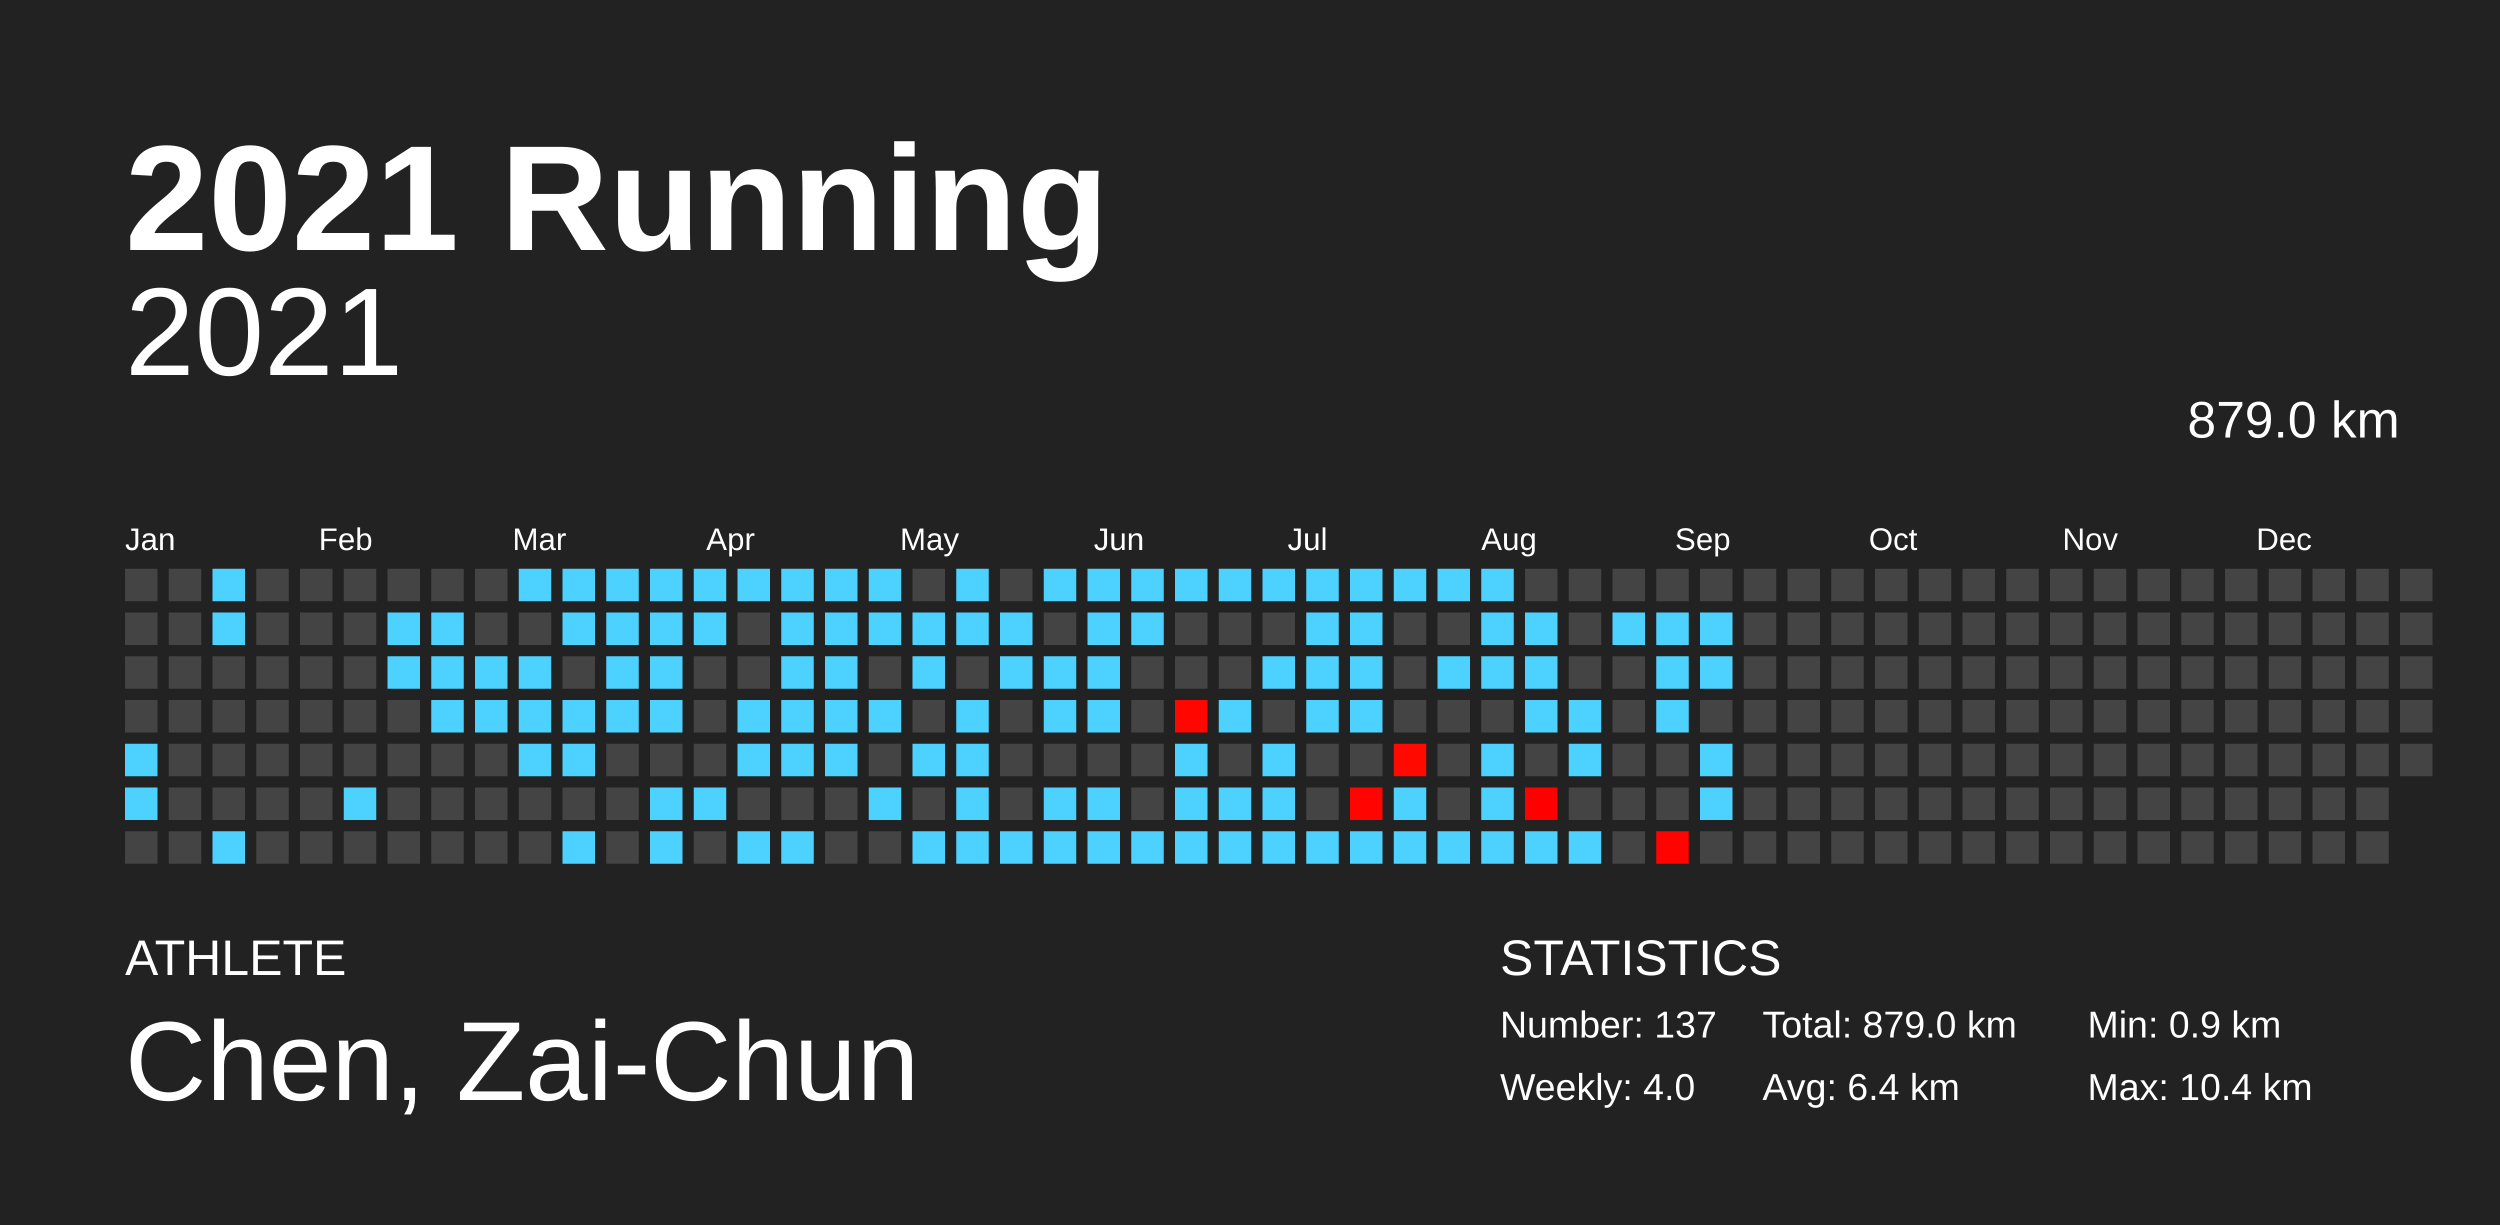
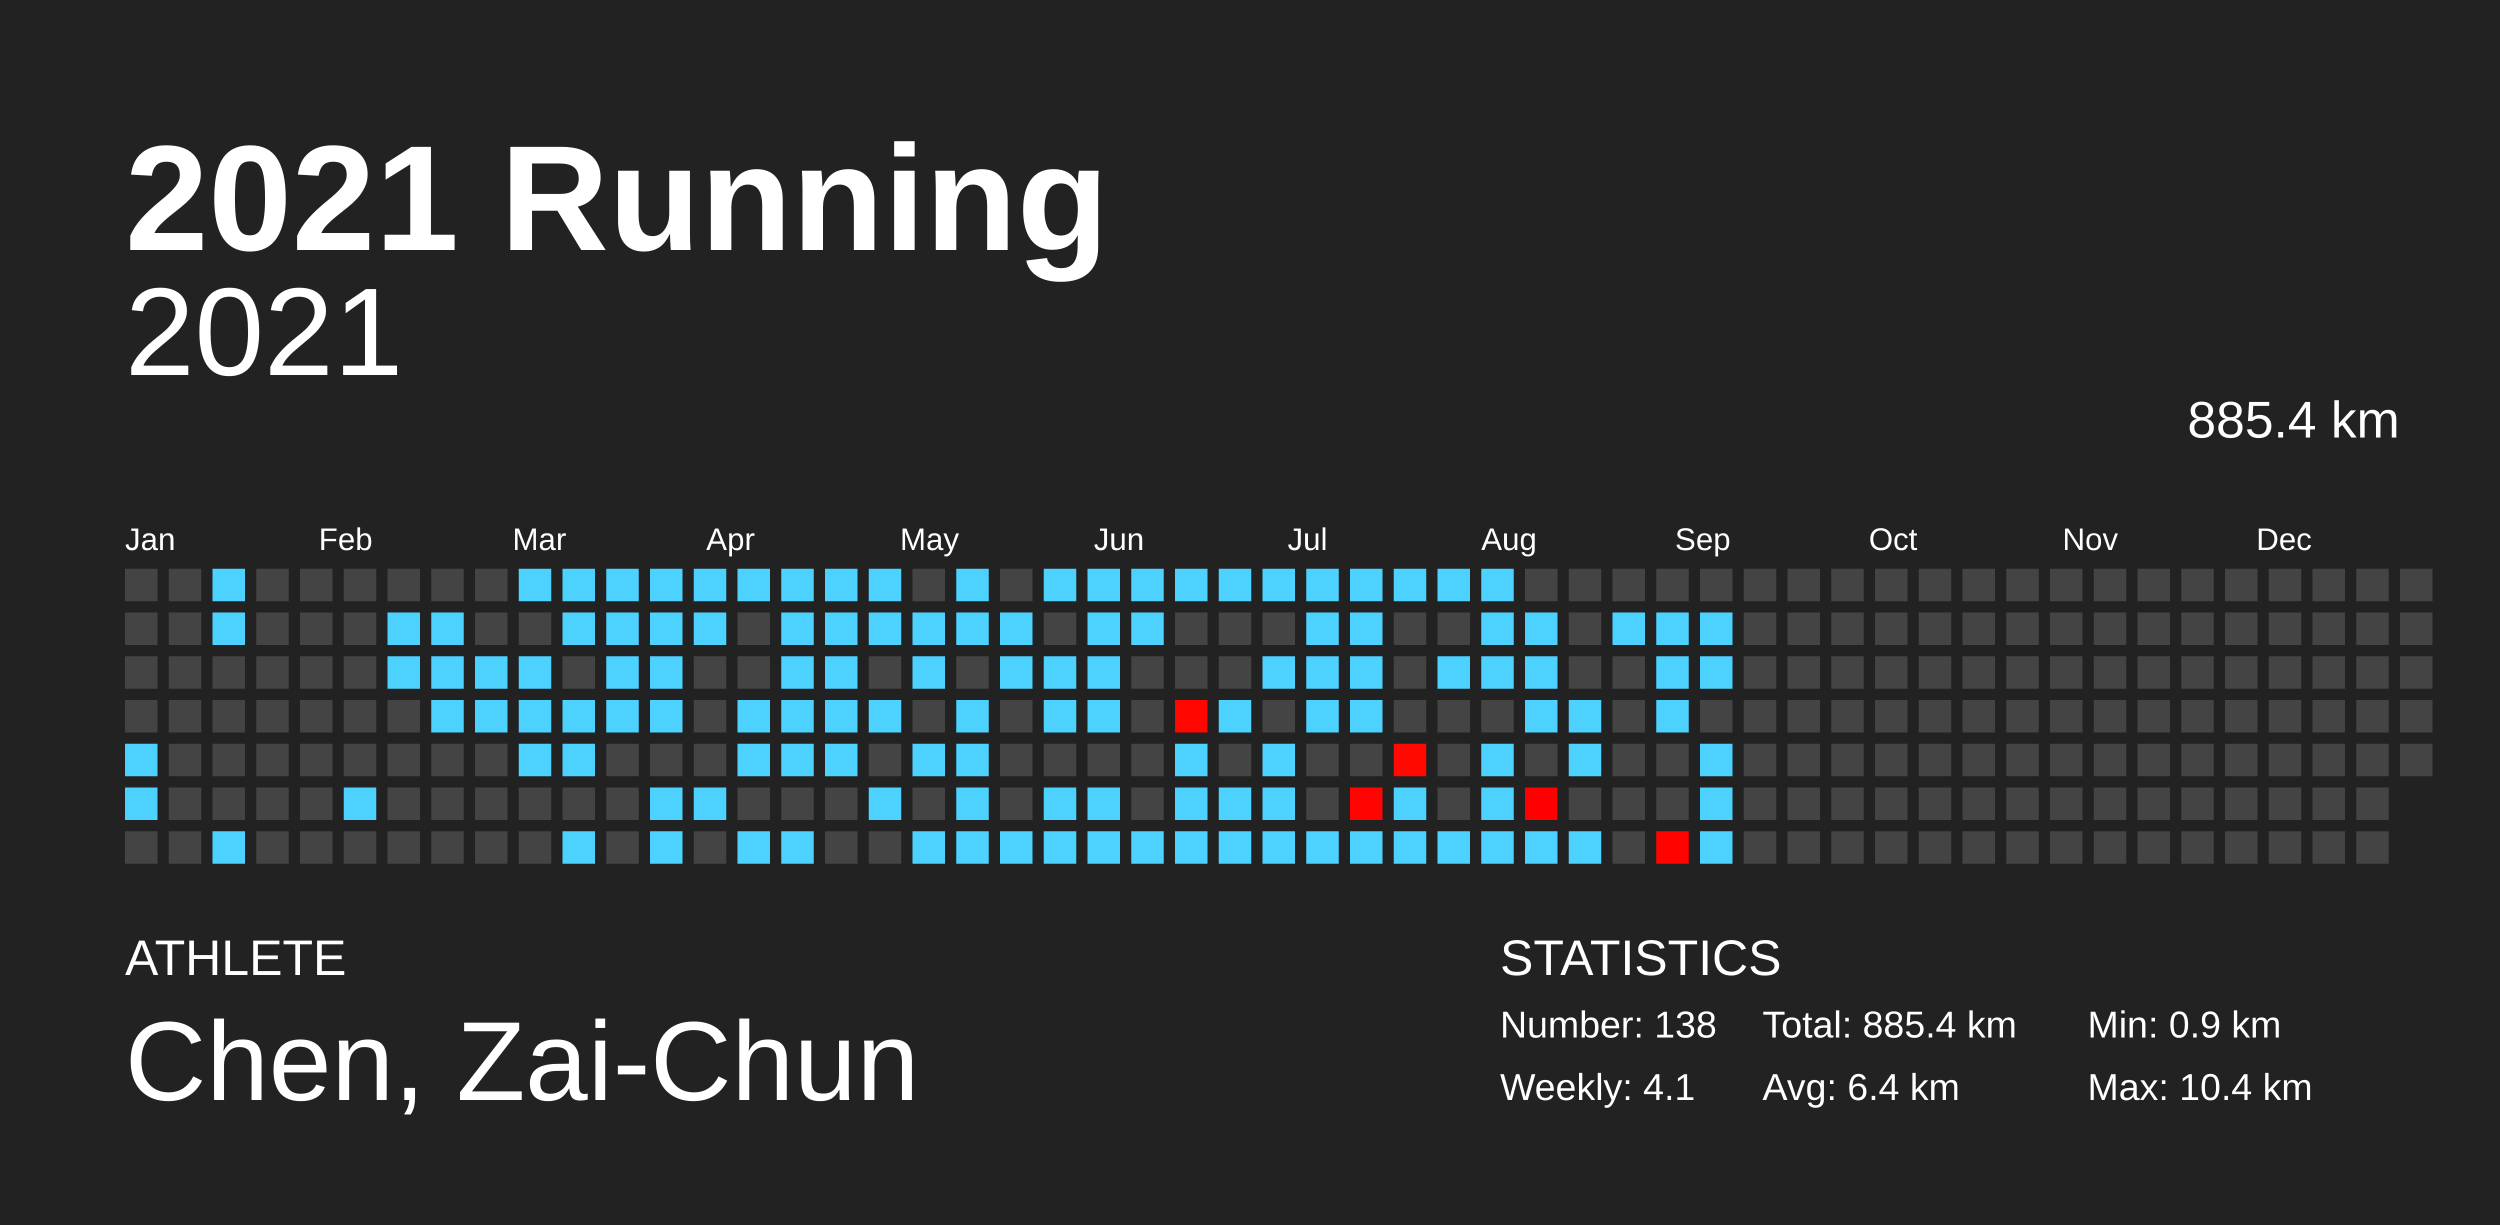
<svg xmlns="http://www.w3.org/2000/svg" baseProfile="full" height="98mm" version="1.1" viewBox="0,0,200,98" width="200mm">
  <defs />
  <rect fill="#222222" height="98" width="200" x="0" y="0" />
  <text fill="#FFFFFF" style="font-size:12px; font-family:Arial; font-weight:bold;" x="10" y="20">2021 Running</text>
  <text fill="#FFFFFF" style="font-size:4px; font-family:Arial" x="10" y="78">ATHLETE</text>
  <text fill="#FFFFFF" style="font-size:9px; font-family:Arial" x="10" y="88">Chen, Zai-Chun</text>
  <text fill="#FFFFFF" style="font-size:4px; font-family:Arial" x="120" y="78">STATISTICS</text>
-   <text fill="#FFFFFF" style="font-size:3px; font-family:Arial" x="120" y="83">Number: 137</text>
-   <text fill="#FFFFFF" style="font-size:3px; font-family:Arial" x="120" y="88">Weekly: 4.0</text>
-   <text fill="#FFFFFF" style="font-size:3px; font-family:Arial" x="141" y="83">Total: 879.0 km</text>
+   <text fill="#FFFFFF" style="font-size:3px; font-family:Arial" x="120" y="83">Number: 138</text>
+   <text fill="#FFFFFF" style="font-size:3px; font-family:Arial" x="120" y="88">Weekly: 4.1</text>
+   <text fill="#FFFFFF" style="font-size:3px; font-family:Arial" x="141" y="83">Total: 885.4 km</text>
  <text fill="#FFFFFF" style="font-size:3px; font-family:Arial" x="141" y="88">Avg: 6.4 km</text>
  <text fill="#FFFFFF" style="font-size:3px; font-family:Arial" x="167" y="83">Min: 0.9 km</text>
  <text fill="#FFFFFF" style="font-size:3px; font-family:Arial" x="167" y="88">Max: 10.4 km</text>
  <text alignment-baseline="hanging" fill="#FFFFFF" style="font-size:10.0px; font-family:Arial;" x="10" y="30">2021</text>
-   <text alignment-baseline="hanging" fill="#FFFFFF" style="font-size:4.125px; font-family:Arial;" x="175" y="35">879.0 km</text>
+   <text alignment-baseline="hanging" fill="#FFFFFF" style="font-size:4.125px; font-family:Arial;" x="175" y="35">885.4 km</text>
  <text fill="#FFFFFF" style="font-size:2.5px; font-family:Arial" x="10.0" y="44">Jan</text>
  <text fill="#FFFFFF" style="font-size:2.5px; font-family:Arial" x="25.5" y="44">Feb</text>
  <text fill="#FFFFFF" style="font-size:2.5px; font-family:Arial" x="41.0" y="44">Mar</text>
  <text fill="#FFFFFF" style="font-size:2.5px; font-family:Arial" x="56.5" y="44">Apr</text>
  <text fill="#FFFFFF" style="font-size:2.5px; font-family:Arial" x="72.0" y="44">May</text>
  <text fill="#FFFFFF" style="font-size:2.5px; font-family:Arial" x="87.5" y="44">Jun</text>
  <text fill="#FFFFFF" style="font-size:2.5px; font-family:Arial" x="103.0" y="44">Jul</text>
  <text fill="#FFFFFF" style="font-size:2.5px; font-family:Arial" x="118.5" y="44">Aug</text>
  <text fill="#FFFFFF" style="font-size:2.5px; font-family:Arial" x="134.0" y="44">Sep</text>
  <text fill="#FFFFFF" style="font-size:2.5px; font-family:Arial" x="149.5" y="44">Oct</text>
  <text fill="#FFFFFF" style="font-size:2.5px; font-family:Arial" x="165.0" y="44">Nov</text>
  <text fill="#FFFFFF" style="font-size:2.5px; font-family:Arial" x="180.5" y="44">Dec</text>
  <rect fill="#444444" height="2.6" width="2.6" x="10.0" y="45.5" />
  <rect fill="#444444" height="2.6" width="2.6" x="10.0" y="49.0" />
  <rect fill="#444444" height="2.6" width="2.6" x="10.0" y="52.5" />
  <rect fill="#444444" height="2.6" width="2.6" x="10.0" y="56.0" />
  <rect fill="#4dd2ff" height="2.6" width="2.6" x="10.0" y="59.5" />
  <rect fill="#4dd2ff" height="2.6" width="2.6" x="10.0" y="63.0" />
  <rect fill="#444444" height="2.6" width="2.6" x="10.0" y="66.5" />
  <rect fill="#444444" height="2.6" width="2.6" x="13.5" y="45.5" />
  <rect fill="#444444" height="2.6" width="2.6" x="13.5" y="49.0" />
  <rect fill="#444444" height="2.6" width="2.6" x="13.5" y="52.5" />
  <rect fill="#444444" height="2.6" width="2.6" x="13.5" y="56.0" />
  <rect fill="#444444" height="2.6" width="2.6" x="13.5" y="59.5" />
  <rect fill="#444444" height="2.6" width="2.6" x="13.5" y="63.0" />
  <rect fill="#444444" height="2.6" width="2.6" x="13.5" y="66.5" />
  <rect fill="#4dd2ff" height="2.6" width="2.6" x="17.0" y="45.5" />
  <rect fill="#4dd2ff" height="2.6" width="2.6" x="17.0" y="49.0" />
  <rect fill="#444444" height="2.6" width="2.6" x="17.0" y="52.5" />
  <rect fill="#444444" height="2.6" width="2.6" x="17.0" y="56.0" />
  <rect fill="#444444" height="2.6" width="2.6" x="17.0" y="59.5" />
  <rect fill="#444444" height="2.6" width="2.6" x="17.0" y="63.0" />
  <rect fill="#4dd2ff" height="2.6" width="2.6" x="17.0" y="66.5" />
  <rect fill="#444444" height="2.6" width="2.6" x="20.5" y="45.5" />
  <rect fill="#444444" height="2.6" width="2.6" x="20.5" y="49.0" />
  <rect fill="#444444" height="2.6" width="2.6" x="20.5" y="52.5" />
  <rect fill="#444444" height="2.6" width="2.6" x="20.5" y="56.0" />
  <rect fill="#444444" height="2.6" width="2.6" x="20.5" y="59.5" />
  <rect fill="#444444" height="2.6" width="2.6" x="20.5" y="63.0" />
  <rect fill="#444444" height="2.6" width="2.6" x="20.5" y="66.5" />
  <rect fill="#444444" height="2.6" width="2.6" x="24.0" y="45.5" />
  <rect fill="#444444" height="2.6" width="2.6" x="24.0" y="49.0" />
  <rect fill="#444444" height="2.6" width="2.6" x="24.0" y="52.5" />
  <rect fill="#444444" height="2.6" width="2.6" x="24.0" y="56.0" />
  <rect fill="#444444" height="2.6" width="2.6" x="24.0" y="59.5" />
  <rect fill="#444444" height="2.6" width="2.6" x="24.0" y="63.0" />
  <rect fill="#444444" height="2.6" width="2.6" x="24.0" y="66.5" />
  <rect fill="#444444" height="2.6" width="2.6" x="27.5" y="45.5" />
  <rect fill="#444444" height="2.6" width="2.6" x="27.5" y="49.0" />
  <rect fill="#444444" height="2.6" width="2.6" x="27.5" y="52.5" />
  <rect fill="#444444" height="2.6" width="2.6" x="27.5" y="56.0" />
  <rect fill="#444444" height="2.6" width="2.6" x="27.5" y="59.5" />
  <rect fill="#4dd2ff" height="2.6" width="2.6" x="27.5" y="63.0" />
  <rect fill="#444444" height="2.6" width="2.6" x="27.5" y="66.5" />
  <rect fill="#444444" height="2.6" width="2.6" x="31.0" y="45.5" />
  <rect fill="#4dd2ff" height="2.6" width="2.6" x="31.0" y="49.0" />
  <rect fill="#4dd2ff" height="2.6" width="2.6" x="31.0" y="52.5" />
  <rect fill="#444444" height="2.6" width="2.6" x="31.0" y="56.0" />
  <rect fill="#444444" height="2.6" width="2.6" x="31.0" y="59.5" />
  <rect fill="#444444" height="2.6" width="2.6" x="31.0" y="63.0" />
  <rect fill="#444444" height="2.6" width="2.6" x="31.0" y="66.5" />
  <rect fill="#444444" height="2.6" width="2.6" x="34.5" y="45.5" />
  <rect fill="#4dd2ff" height="2.6" width="2.6" x="34.5" y="49.0" />
  <rect fill="#4dd2ff" height="2.6" width="2.6" x="34.5" y="52.5" />
  <rect fill="#4dd2ff" height="2.6" width="2.6" x="34.5" y="56.0" />
  <rect fill="#444444" height="2.6" width="2.6" x="34.5" y="59.5" />
  <rect fill="#444444" height="2.6" width="2.6" x="34.5" y="63.0" />
  <rect fill="#444444" height="2.6" width="2.6" x="34.5" y="66.5" />
  <rect fill="#444444" height="2.6" width="2.6" x="38.0" y="45.5" />
  <rect fill="#444444" height="2.6" width="2.6" x="38.0" y="49.0" />
  <rect fill="#4dd2ff" height="2.6" width="2.6" x="38.0" y="52.5" />
  <rect fill="#4dd2ff" height="2.6" width="2.6" x="38.0" y="56.0" />
  <rect fill="#444444" height="2.6" width="2.6" x="38.0" y="59.5" />
  <rect fill="#444444" height="2.6" width="2.6" x="38.0" y="63.0" />
  <rect fill="#444444" height="2.6" width="2.6" x="38.0" y="66.5" />
  <rect fill="#4dd2ff" height="2.6" width="2.6" x="41.5" y="45.5" />
  <rect fill="#444444" height="2.6" width="2.6" x="41.5" y="49.0" />
  <rect fill="#4dd2ff" height="2.6" width="2.6" x="41.5" y="52.5" />
  <rect fill="#4dd2ff" height="2.6" width="2.6" x="41.5" y="56.0" />
  <rect fill="#4dd2ff" height="2.6" width="2.6" x="41.5" y="59.5" />
  <rect fill="#444444" height="2.6" width="2.6" x="41.5" y="63.0" />
  <rect fill="#444444" height="2.6" width="2.6" x="41.5" y="66.5" />
  <rect fill="#4dd2ff" height="2.6" width="2.6" x="45.0" y="45.5" />
  <rect fill="#4dd2ff" height="2.6" width="2.6" x="45.0" y="49.0" />
  <rect fill="#444444" height="2.6" width="2.6" x="45.0" y="52.5" />
  <rect fill="#4dd2ff" height="2.6" width="2.6" x="45.0" y="56.0" />
  <rect fill="#4dd2ff" height="2.6" width="2.6" x="45.0" y="59.5" />
  <rect fill="#444444" height="2.6" width="2.6" x="45.0" y="63.0" />
  <rect fill="#4dd2ff" height="2.6" width="2.6" x="45.0" y="66.5" />
  <rect fill="#4dd2ff" height="2.6" width="2.6" x="48.5" y="45.5" />
  <rect fill="#4dd2ff" height="2.6" width="2.6" x="48.5" y="49.0" />
  <rect fill="#4dd2ff" height="2.6" width="2.6" x="48.5" y="52.5" />
  <rect fill="#4dd2ff" height="2.6" width="2.6" x="48.5" y="56.0" />
  <rect fill="#444444" height="2.6" width="2.6" x="48.5" y="59.5" />
  <rect fill="#444444" height="2.6" width="2.6" x="48.5" y="63.0" />
  <rect fill="#444444" height="2.6" width="2.6" x="48.5" y="66.5" />
  <rect fill="#4dd2ff" height="2.6" width="2.6" x="52.0" y="45.5" />
  <rect fill="#4dd2ff" height="2.6" width="2.6" x="52.0" y="49.0" />
  <rect fill="#4dd2ff" height="2.6" width="2.6" x="52.0" y="52.5" />
  <rect fill="#4dd2ff" height="2.6" width="2.6" x="52.0" y="56.0" />
  <rect fill="#444444" height="2.6" width="2.6" x="52.0" y="59.5" />
  <rect fill="#4dd2ff" height="2.6" width="2.6" x="52.0" y="63.0" />
  <rect fill="#4dd2ff" height="2.6" width="2.6" x="52.0" y="66.5" />
  <rect fill="#4dd2ff" height="2.6" width="2.6" x="55.5" y="45.5" />
  <rect fill="#4dd2ff" height="2.6" width="2.6" x="55.5" y="49.0" />
  <rect fill="#444444" height="2.6" width="2.6" x="55.5" y="52.5" />
  <rect fill="#444444" height="2.6" width="2.6" x="55.5" y="56.0" />
  <rect fill="#444444" height="2.6" width="2.6" x="55.5" y="59.5" />
  <rect fill="#4dd2ff" height="2.6" width="2.6" x="55.5" y="63.0" />
  <rect fill="#444444" height="2.6" width="2.6" x="55.5" y="66.5" />
  <rect fill="#4dd2ff" height="2.6" width="2.6" x="59.0" y="45.5" />
  <rect fill="#444444" height="2.6" width="2.6" x="59.0" y="49.0" />
  <rect fill="#444444" height="2.6" width="2.6" x="59.0" y="52.5" />
  <rect fill="#4dd2ff" height="2.6" width="2.6" x="59.0" y="56.0" />
  <rect fill="#4dd2ff" height="2.6" width="2.6" x="59.0" y="59.5" />
  <rect fill="#444444" height="2.6" width="2.6" x="59.0" y="63.0" />
  <rect fill="#4dd2ff" height="2.6" width="2.6" x="59.0" y="66.5" />
  <rect fill="#4dd2ff" height="2.6" width="2.6" x="62.5" y="45.5" />
  <rect fill="#4dd2ff" height="2.6" width="2.6" x="62.5" y="49.0" />
  <rect fill="#4dd2ff" height="2.6" width="2.6" x="62.5" y="52.5" />
  <rect fill="#4dd2ff" height="2.6" width="2.6" x="62.5" y="56.0" />
  <rect fill="#4dd2ff" height="2.6" width="2.6" x="62.5" y="59.5" />
  <rect fill="#444444" height="2.6" width="2.6" x="62.5" y="63.0" />
  <rect fill="#4dd2ff" height="2.6" width="2.6" x="62.5" y="66.5" />
  <rect fill="#4dd2ff" height="2.6" width="2.6" x="66.0" y="45.5" />
  <rect fill="#4dd2ff" height="2.6" width="2.6" x="66.0" y="49.0" />
  <rect fill="#4dd2ff" height="2.6" width="2.6" x="66.0" y="52.5" />
  <rect fill="#4dd2ff" height="2.6" width="2.6" x="66.0" y="56.0" />
  <rect fill="#4dd2ff" height="2.6" width="2.6" x="66.0" y="59.5" />
  <rect fill="#444444" height="2.6" width="2.6" x="66.0" y="63.0" />
  <rect fill="#444444" height="2.6" width="2.6" x="66.0" y="66.5" />
  <rect fill="#4dd2ff" height="2.6" width="2.6" x="69.5" y="45.5" />
  <rect fill="#4dd2ff" height="2.6" width="2.6" x="69.5" y="49.0" />
  <rect fill="#444444" height="2.6" width="2.6" x="69.5" y="52.5" />
  <rect fill="#4dd2ff" height="2.6" width="2.6" x="69.5" y="56.0" />
  <rect fill="#444444" height="2.6" width="2.6" x="69.5" y="59.5" />
  <rect fill="#4dd2ff" height="2.6" width="2.6" x="69.5" y="63.0" />
  <rect fill="#444444" height="2.6" width="2.6" x="69.5" y="66.5" />
  <rect fill="#444444" height="2.6" width="2.6" x="73.0" y="45.5" />
  <rect fill="#4dd2ff" height="2.6" width="2.6" x="73.0" y="49.0" />
  <rect fill="#4dd2ff" height="2.6" width="2.6" x="73.0" y="52.5" />
  <rect fill="#444444" height="2.6" width="2.6" x="73.0" y="56.0" />
  <rect fill="#4dd2ff" height="2.6" width="2.6" x="73.0" y="59.5" />
  <rect fill="#444444" height="2.6" width="2.6" x="73.0" y="63.0" />
  <rect fill="#4dd2ff" height="2.6" width="2.6" x="73.0" y="66.5" />
  <rect fill="#4dd2ff" height="2.6" width="2.6" x="76.5" y="45.5" />
  <rect fill="#4dd2ff" height="2.6" width="2.6" x="76.5" y="49.0" />
  <rect fill="#444444" height="2.6" width="2.6" x="76.5" y="52.5" />
  <rect fill="#4dd2ff" height="2.6" width="2.6" x="76.5" y="56.0" />
  <rect fill="#4dd2ff" height="2.6" width="2.6" x="76.5" y="59.5" />
  <rect fill="#4dd2ff" height="2.6" width="2.6" x="76.5" y="63.0" />
  <rect fill="#4dd2ff" height="2.6" width="2.6" x="76.5" y="66.5" />
  <rect fill="#444444" height="2.6" width="2.6" x="80.0" y="45.5" />
  <rect fill="#4dd2ff" height="2.6" width="2.6" x="80.0" y="49.0" />
  <rect fill="#4dd2ff" height="2.6" width="2.6" x="80.0" y="52.5" />
  <rect fill="#444444" height="2.6" width="2.6" x="80.0" y="56.0" />
  <rect fill="#444444" height="2.6" width="2.6" x="80.0" y="59.5" />
  <rect fill="#444444" height="2.6" width="2.6" x="80.0" y="63.0" />
  <rect fill="#4dd2ff" height="2.6" width="2.6" x="80.0" y="66.5" />
  <rect fill="#4dd2ff" height="2.6" width="2.6" x="83.5" y="45.5" />
  <rect fill="#444444" height="2.6" width="2.6" x="83.5" y="49.0" />
  <rect fill="#4dd2ff" height="2.6" width="2.6" x="83.5" y="52.5" />
  <rect fill="#4dd2ff" height="2.6" width="2.6" x="83.5" y="56.0" />
  <rect fill="#444444" height="2.6" width="2.6" x="83.5" y="59.5" />
  <rect fill="#4dd2ff" height="2.6" width="2.6" x="83.5" y="63.0" />
  <rect fill="#4dd2ff" height="2.6" width="2.6" x="83.5" y="66.5" />
  <rect fill="#4dd2ff" height="2.6" width="2.6" x="87.0" y="45.5" />
  <rect fill="#4dd2ff" height="2.6" width="2.6" x="87.0" y="49.0" />
  <rect fill="#4dd2ff" height="2.6" width="2.6" x="87.0" y="52.5" />
  <rect fill="#4dd2ff" height="2.6" width="2.6" x="87.0" y="56.0" />
  <rect fill="#444444" height="2.6" width="2.6" x="87.0" y="59.5" />
  <rect fill="#4dd2ff" height="2.6" width="2.6" x="87.0" y="63.0" />
  <rect fill="#4dd2ff" height="2.6" width="2.6" x="87.0" y="66.5" />
  <rect fill="#4dd2ff" height="2.6" width="2.6" x="90.5" y="45.5" />
  <rect fill="#4dd2ff" height="2.6" width="2.6" x="90.5" y="49.0" />
  <rect fill="#444444" height="2.6" width="2.6" x="90.5" y="52.5" />
  <rect fill="#444444" height="2.6" width="2.6" x="90.5" y="56.0" />
  <rect fill="#444444" height="2.6" width="2.6" x="90.5" y="59.5" />
  <rect fill="#444444" height="2.6" width="2.6" x="90.5" y="63.0" />
  <rect fill="#4dd2ff" height="2.6" width="2.6" x="90.5" y="66.5" />
  <rect fill="#4dd2ff" height="2.6" width="2.6" x="94.0" y="45.5" />
  <rect fill="#444444" height="2.6" width="2.6" x="94.0" y="49.0" />
  <rect fill="#444444" height="2.6" width="2.6" x="94.0" y="52.5" />
  <rect fill="#ff0600" height="2.6" width="2.6" x="94.0" y="56.0" />
  <rect fill="#4dd2ff" height="2.6" width="2.6" x="94.0" y="59.5" />
  <rect fill="#4dd2ff" height="2.6" width="2.6" x="94.0" y="63.0" />
  <rect fill="#4dd2ff" height="2.6" width="2.6" x="94.0" y="66.5" />
  <rect fill="#4dd2ff" height="2.6" width="2.6" x="97.5" y="45.5" />
  <rect fill="#444444" height="2.6" width="2.6" x="97.5" y="49.0" />
  <rect fill="#444444" height="2.6" width="2.6" x="97.5" y="52.5" />
  <rect fill="#4dd2ff" height="2.6" width="2.6" x="97.5" y="56.0" />
  <rect fill="#444444" height="2.6" width="2.6" x="97.5" y="59.5" />
  <rect fill="#4dd2ff" height="2.6" width="2.6" x="97.5" y="63.0" />
  <rect fill="#4dd2ff" height="2.6" width="2.6" x="97.5" y="66.5" />
  <rect fill="#4dd2ff" height="2.6" width="2.6" x="101.0" y="45.5" />
  <rect fill="#444444" height="2.6" width="2.6" x="101.0" y="49.0" />
  <rect fill="#4dd2ff" height="2.6" width="2.6" x="101.0" y="52.5" />
  <rect fill="#444444" height="2.6" width="2.6" x="101.0" y="56.0" />
  <rect fill="#4dd2ff" height="2.6" width="2.6" x="101.0" y="59.5" />
  <rect fill="#4dd2ff" height="2.6" width="2.6" x="101.0" y="63.0" />
  <rect fill="#4dd2ff" height="2.6" width="2.6" x="101.0" y="66.5" />
  <rect fill="#4dd2ff" height="2.6" width="2.6" x="104.5" y="45.5" />
  <rect fill="#4dd2ff" height="2.6" width="2.6" x="104.5" y="49.0" />
  <rect fill="#4dd2ff" height="2.6" width="2.6" x="104.5" y="52.5" />
  <rect fill="#4dd2ff" height="2.6" width="2.6" x="104.5" y="56.0" />
  <rect fill="#444444" height="2.6" width="2.6" x="104.5" y="59.5" />
  <rect fill="#444444" height="2.6" width="2.6" x="104.5" y="63.0" />
  <rect fill="#4dd2ff" height="2.6" width="2.6" x="104.5" y="66.5" />
  <rect fill="#4dd2ff" height="2.6" width="2.6" x="108.0" y="45.5" />
  <rect fill="#4dd2ff" height="2.6" width="2.6" x="108.0" y="49.0" />
  <rect fill="#4dd2ff" height="2.6" width="2.6" x="108.0" y="52.5" />
  <rect fill="#4dd2ff" height="2.6" width="2.6" x="108.0" y="56.0" />
  <rect fill="#444444" height="2.6" width="2.6" x="108.0" y="59.5" />
  <rect fill="#ff0400" height="2.6" width="2.6" x="108.0" y="63.0" />
  <rect fill="#4dd2ff" height="2.6" width="2.6" x="108.0" y="66.5" />
  <rect fill="#4dd2ff" height="2.6" width="2.6" x="111.5" y="45.5" />
  <rect fill="#444444" height="2.6" width="2.6" x="111.5" y="49.0" />
  <rect fill="#444444" height="2.6" width="2.6" x="111.5" y="52.5" />
  <rect fill="#444444" height="2.6" width="2.6" x="111.5" y="56.0" />
  <rect fill="#ff0900" height="2.6" width="2.6" x="111.5" y="59.5" />
  <rect fill="#4dd2ff" height="2.6" width="2.6" x="111.5" y="63.0" />
  <rect fill="#4dd2ff" height="2.6" width="2.6" x="111.5" y="66.5" />
  <rect fill="#4dd2ff" height="2.6" width="2.6" x="115.0" y="45.5" />
  <rect fill="#444444" height="2.6" width="2.6" x="115.0" y="49.0" />
  <rect fill="#4dd2ff" height="2.6" width="2.6" x="115.0" y="52.5" />
  <rect fill="#444444" height="2.6" width="2.6" x="115.0" y="56.0" />
  <rect fill="#444444" height="2.6" width="2.6" x="115.0" y="59.5" />
  <rect fill="#444444" height="2.6" width="2.6" x="115.0" y="63.0" />
  <rect fill="#4dd2ff" height="2.6" width="2.6" x="115.0" y="66.5" />
  <rect fill="#4dd2ff" height="2.6" width="2.6" x="118.5" y="45.5" />
  <rect fill="#4dd2ff" height="2.6" width="2.6" x="118.5" y="49.0" />
  <rect fill="#4dd2ff" height="2.6" width="2.6" x="118.5" y="52.5" />
  <rect fill="#444444" height="2.6" width="2.6" x="118.5" y="56.0" />
  <rect fill="#4dd2ff" height="2.6" width="2.6" x="118.5" y="59.5" />
  <rect fill="#4dd2ff" height="2.6" width="2.6" x="118.5" y="63.0" />
  <rect fill="#4dd2ff" height="2.6" width="2.6" x="118.5" y="66.5" />
  <rect fill="#444444" height="2.6" width="2.6" x="122.0" y="45.5" />
  <rect fill="#4dd2ff" height="2.6" width="2.6" x="122.0" y="49.0" />
  <rect fill="#4dd2ff" height="2.6" width="2.6" x="122.0" y="52.5" />
  <rect fill="#4dd2ff" height="2.6" width="2.6" x="122.0" y="56.0" />
  <rect fill="#444444" height="2.6" width="2.6" x="122.0" y="59.5" />
  <rect fill="#ff0000" height="2.6" width="2.6" x="122.0" y="63.0" />
  <rect fill="#4dd2ff" height="2.6" width="2.6" x="122.0" y="66.5" />
  <rect fill="#444444" height="2.6" width="2.6" x="125.5" y="45.5" />
  <rect fill="#444444" height="2.6" width="2.6" x="125.5" y="49.0" />
  <rect fill="#444444" height="2.6" width="2.6" x="125.5" y="52.5" />
  <rect fill="#4dd2ff" height="2.6" width="2.6" x="125.5" y="56.0" />
  <rect fill="#4dd2ff" height="2.6" width="2.6" x="125.5" y="59.5" />
  <rect fill="#444444" height="2.6" width="2.6" x="125.5" y="63.0" />
  <rect fill="#4dd2ff" height="2.6" width="2.6" x="125.5" y="66.5" />
  <rect fill="#444444" height="2.6" width="2.6" x="129.0" y="45.5" />
  <rect fill="#4dd2ff" height="2.6" width="2.6" x="129.0" y="49.0" />
  <rect fill="#444444" height="2.6" width="2.6" x="129.0" y="52.5" />
  <rect fill="#444444" height="2.6" width="2.6" x="129.0" y="56.0" />
  <rect fill="#444444" height="2.6" width="2.6" x="129.0" y="59.5" />
  <rect fill="#444444" height="2.6" width="2.6" x="129.0" y="63.0" />
  <rect fill="#444444" height="2.6" width="2.6" x="129.0" y="66.5" />
  <rect fill="#444444" height="2.6" width="2.6" x="132.5" y="45.5" />
  <rect fill="#4dd2ff" height="2.6" width="2.6" x="132.5" y="49.0" />
  <rect fill="#4dd2ff" height="2.6" width="2.6" x="132.5" y="52.5" />
  <rect fill="#4dd2ff" height="2.6" width="2.6" x="132.5" y="56.0" />
  <rect fill="#444444" height="2.6" width="2.6" x="132.5" y="59.5" />
  <rect fill="#444444" height="2.6" width="2.6" x="132.5" y="63.0" />
  <rect fill="#ff0300" height="2.6" width="2.6" x="132.5" y="66.5" />
  <rect fill="#444444" height="2.6" width="2.6" x="136.0" y="45.5" />
  <rect fill="#4dd2ff" height="2.6" width="2.6" x="136.0" y="49.0" />
  <rect fill="#4dd2ff" height="2.6" width="2.6" x="136.0" y="52.5" />
  <rect fill="#444444" height="2.6" width="2.6" x="136.0" y="56.0" />
  <rect fill="#4dd2ff" height="2.6" width="2.6" x="136.0" y="59.5" />
  <rect fill="#4dd2ff" height="2.6" width="2.6" x="136.0" y="63.0" />
-   <rect fill="#444444" height="2.6" width="2.6" x="136.0" y="66.5" />
+   <rect fill="#4dd2ff" height="2.6" width="2.6" x="136.0" y="66.5" />
  <rect fill="#444444" height="2.6" width="2.6" x="139.5" y="45.5" />
  <rect fill="#444444" height="2.6" width="2.6" x="139.5" y="49.0" />
  <rect fill="#444444" height="2.6" width="2.6" x="139.5" y="52.5" />
  <rect fill="#444444" height="2.6" width="2.6" x="139.5" y="56.0" />
  <rect fill="#444444" height="2.6" width="2.6" x="139.5" y="59.5" />
  <rect fill="#444444" height="2.6" width="2.6" x="139.5" y="63.0" />
  <rect fill="#444444" height="2.6" width="2.6" x="139.5" y="66.5" />
  <rect fill="#444444" height="2.6" width="2.6" x="143.0" y="45.5" />
  <rect fill="#444444" height="2.6" width="2.6" x="143.0" y="49.0" />
  <rect fill="#444444" height="2.6" width="2.6" x="143.0" y="52.5" />
  <rect fill="#444444" height="2.6" width="2.6" x="143.0" y="56.0" />
  <rect fill="#444444" height="2.6" width="2.6" x="143.0" y="59.5" />
  <rect fill="#444444" height="2.6" width="2.6" x="143.0" y="63.0" />
  <rect fill="#444444" height="2.6" width="2.6" x="143.0" y="66.5" />
  <rect fill="#444444" height="2.6" width="2.6" x="146.5" y="45.5" />
  <rect fill="#444444" height="2.6" width="2.6" x="146.5" y="49.0" />
  <rect fill="#444444" height="2.6" width="2.6" x="146.5" y="52.5" />
  <rect fill="#444444" height="2.6" width="2.6" x="146.5" y="56.0" />
  <rect fill="#444444" height="2.6" width="2.6" x="146.5" y="59.5" />
  <rect fill="#444444" height="2.6" width="2.6" x="146.5" y="63.0" />
  <rect fill="#444444" height="2.6" width="2.6" x="146.5" y="66.5" />
  <rect fill="#444444" height="2.6" width="2.6" x="150.0" y="45.5" />
  <rect fill="#444444" height="2.6" width="2.6" x="150.0" y="49.0" />
  <rect fill="#444444" height="2.6" width="2.6" x="150.0" y="52.5" />
  <rect fill="#444444" height="2.6" width="2.6" x="150.0" y="56.0" />
  <rect fill="#444444" height="2.6" width="2.6" x="150.0" y="59.5" />
  <rect fill="#444444" height="2.6" width="2.6" x="150.0" y="63.0" />
  <rect fill="#444444" height="2.6" width="2.6" x="150.0" y="66.5" />
  <rect fill="#444444" height="2.6" width="2.6" x="153.5" y="45.5" />
  <rect fill="#444444" height="2.6" width="2.6" x="153.5" y="49.0" />
  <rect fill="#444444" height="2.6" width="2.6" x="153.5" y="52.5" />
  <rect fill="#444444" height="2.6" width="2.6" x="153.5" y="56.0" />
  <rect fill="#444444" height="2.6" width="2.6" x="153.5" y="59.5" />
  <rect fill="#444444" height="2.6" width="2.6" x="153.5" y="63.0" />
  <rect fill="#444444" height="2.6" width="2.6" x="153.5" y="66.5" />
  <rect fill="#444444" height="2.6" width="2.6" x="157.0" y="45.5" />
  <rect fill="#444444" height="2.6" width="2.6" x="157.0" y="49.0" />
  <rect fill="#444444" height="2.6" width="2.6" x="157.0" y="52.5" />
  <rect fill="#444444" height="2.6" width="2.6" x="157.0" y="56.0" />
  <rect fill="#444444" height="2.6" width="2.6" x="157.0" y="59.5" />
  <rect fill="#444444" height="2.6" width="2.6" x="157.0" y="63.0" />
  <rect fill="#444444" height="2.6" width="2.6" x="157.0" y="66.5" />
  <rect fill="#444444" height="2.6" width="2.6" x="160.5" y="45.5" />
  <rect fill="#444444" height="2.6" width="2.6" x="160.5" y="49.0" />
  <rect fill="#444444" height="2.6" width="2.6" x="160.5" y="52.5" />
  <rect fill="#444444" height="2.6" width="2.6" x="160.5" y="56.0" />
  <rect fill="#444444" height="2.6" width="2.6" x="160.5" y="59.5" />
  <rect fill="#444444" height="2.6" width="2.6" x="160.5" y="63.0" />
  <rect fill="#444444" height="2.6" width="2.6" x="160.5" y="66.5" />
  <rect fill="#444444" height="2.6" width="2.6" x="164.0" y="45.5" />
  <rect fill="#444444" height="2.6" width="2.6" x="164.0" y="49.0" />
  <rect fill="#444444" height="2.6" width="2.6" x="164.0" y="52.5" />
  <rect fill="#444444" height="2.6" width="2.6" x="164.0" y="56.0" />
  <rect fill="#444444" height="2.6" width="2.6" x="164.0" y="59.5" />
  <rect fill="#444444" height="2.6" width="2.6" x="164.0" y="63.0" />
  <rect fill="#444444" height="2.6" width="2.6" x="164.0" y="66.5" />
  <rect fill="#444444" height="2.6" width="2.6" x="167.5" y="45.5" />
  <rect fill="#444444" height="2.6" width="2.6" x="167.5" y="49.0" />
  <rect fill="#444444" height="2.6" width="2.6" x="167.5" y="52.5" />
  <rect fill="#444444" height="2.6" width="2.6" x="167.5" y="56.0" />
  <rect fill="#444444" height="2.6" width="2.6" x="167.5" y="59.5" />
  <rect fill="#444444" height="2.6" width="2.6" x="167.5" y="63.0" />
  <rect fill="#444444" height="2.6" width="2.6" x="167.5" y="66.5" />
  <rect fill="#444444" height="2.6" width="2.6" x="171.0" y="45.5" />
  <rect fill="#444444" height="2.6" width="2.6" x="171.0" y="49.0" />
  <rect fill="#444444" height="2.6" width="2.6" x="171.0" y="52.5" />
  <rect fill="#444444" height="2.6" width="2.6" x="171.0" y="56.0" />
  <rect fill="#444444" height="2.6" width="2.6" x="171.0" y="59.5" />
  <rect fill="#444444" height="2.6" width="2.6" x="171.0" y="63.0" />
  <rect fill="#444444" height="2.6" width="2.6" x="171.0" y="66.5" />
  <rect fill="#444444" height="2.6" width="2.6" x="174.5" y="45.5" />
  <rect fill="#444444" height="2.6" width="2.6" x="174.5" y="49.0" />
  <rect fill="#444444" height="2.6" width="2.6" x="174.5" y="52.5" />
  <rect fill="#444444" height="2.6" width="2.6" x="174.5" y="56.0" />
  <rect fill="#444444" height="2.6" width="2.6" x="174.5" y="59.5" />
  <rect fill="#444444" height="2.6" width="2.6" x="174.5" y="63.0" />
  <rect fill="#444444" height="2.6" width="2.6" x="174.5" y="66.5" />
  <rect fill="#444444" height="2.6" width="2.6" x="178.0" y="45.5" />
  <rect fill="#444444" height="2.6" width="2.6" x="178.0" y="49.0" />
  <rect fill="#444444" height="2.6" width="2.6" x="178.0" y="52.5" />
  <rect fill="#444444" height="2.6" width="2.6" x="178.0" y="56.0" />
  <rect fill="#444444" height="2.6" width="2.6" x="178.0" y="59.5" />
  <rect fill="#444444" height="2.6" width="2.6" x="178.0" y="63.0" />
  <rect fill="#444444" height="2.6" width="2.6" x="178.0" y="66.5" />
  <rect fill="#444444" height="2.6" width="2.6" x="181.5" y="45.5" />
  <rect fill="#444444" height="2.6" width="2.6" x="181.5" y="49.0" />
  <rect fill="#444444" height="2.6" width="2.6" x="181.5" y="52.5" />
  <rect fill="#444444" height="2.6" width="2.6" x="181.5" y="56.0" />
  <rect fill="#444444" height="2.6" width="2.6" x="181.5" y="59.5" />
  <rect fill="#444444" height="2.6" width="2.6" x="181.5" y="63.0" />
  <rect fill="#444444" height="2.6" width="2.6" x="181.5" y="66.5" />
  <rect fill="#444444" height="2.6" width="2.6" x="185.0" y="45.5" />
  <rect fill="#444444" height="2.6" width="2.6" x="185.0" y="49.0" />
  <rect fill="#444444" height="2.6" width="2.6" x="185.0" y="52.5" />
  <rect fill="#444444" height="2.6" width="2.6" x="185.0" y="56.0" />
  <rect fill="#444444" height="2.6" width="2.6" x="185.0" y="59.5" />
  <rect fill="#444444" height="2.6" width="2.6" x="185.0" y="63.0" />
  <rect fill="#444444" height="2.6" width="2.6" x="185.0" y="66.5" />
  <rect fill="#444444" height="2.6" width="2.6" x="188.5" y="45.5" />
  <rect fill="#444444" height="2.6" width="2.6" x="188.5" y="49.0" />
  <rect fill="#444444" height="2.6" width="2.6" x="188.5" y="52.5" />
  <rect fill="#444444" height="2.6" width="2.6" x="188.5" y="56.0" />
  <rect fill="#444444" height="2.6" width="2.6" x="188.5" y="59.5" />
  <rect fill="#444444" height="2.6" width="2.6" x="188.5" y="63.0" />
  <rect fill="#444444" height="2.6" width="2.6" x="188.5" y="66.5" />
  <rect fill="#444444" height="2.6" width="2.6" x="192.0" y="45.5" />
  <rect fill="#444444" height="2.6" width="2.6" x="192.0" y="49.0" />
  <rect fill="#444444" height="2.6" width="2.6" x="192.0" y="52.5" />
  <rect fill="#444444" height="2.6" width="2.6" x="192.0" y="56.0" />
  <rect fill="#444444" height="2.6" width="2.6" x="192.0" y="59.5" />
</svg>
